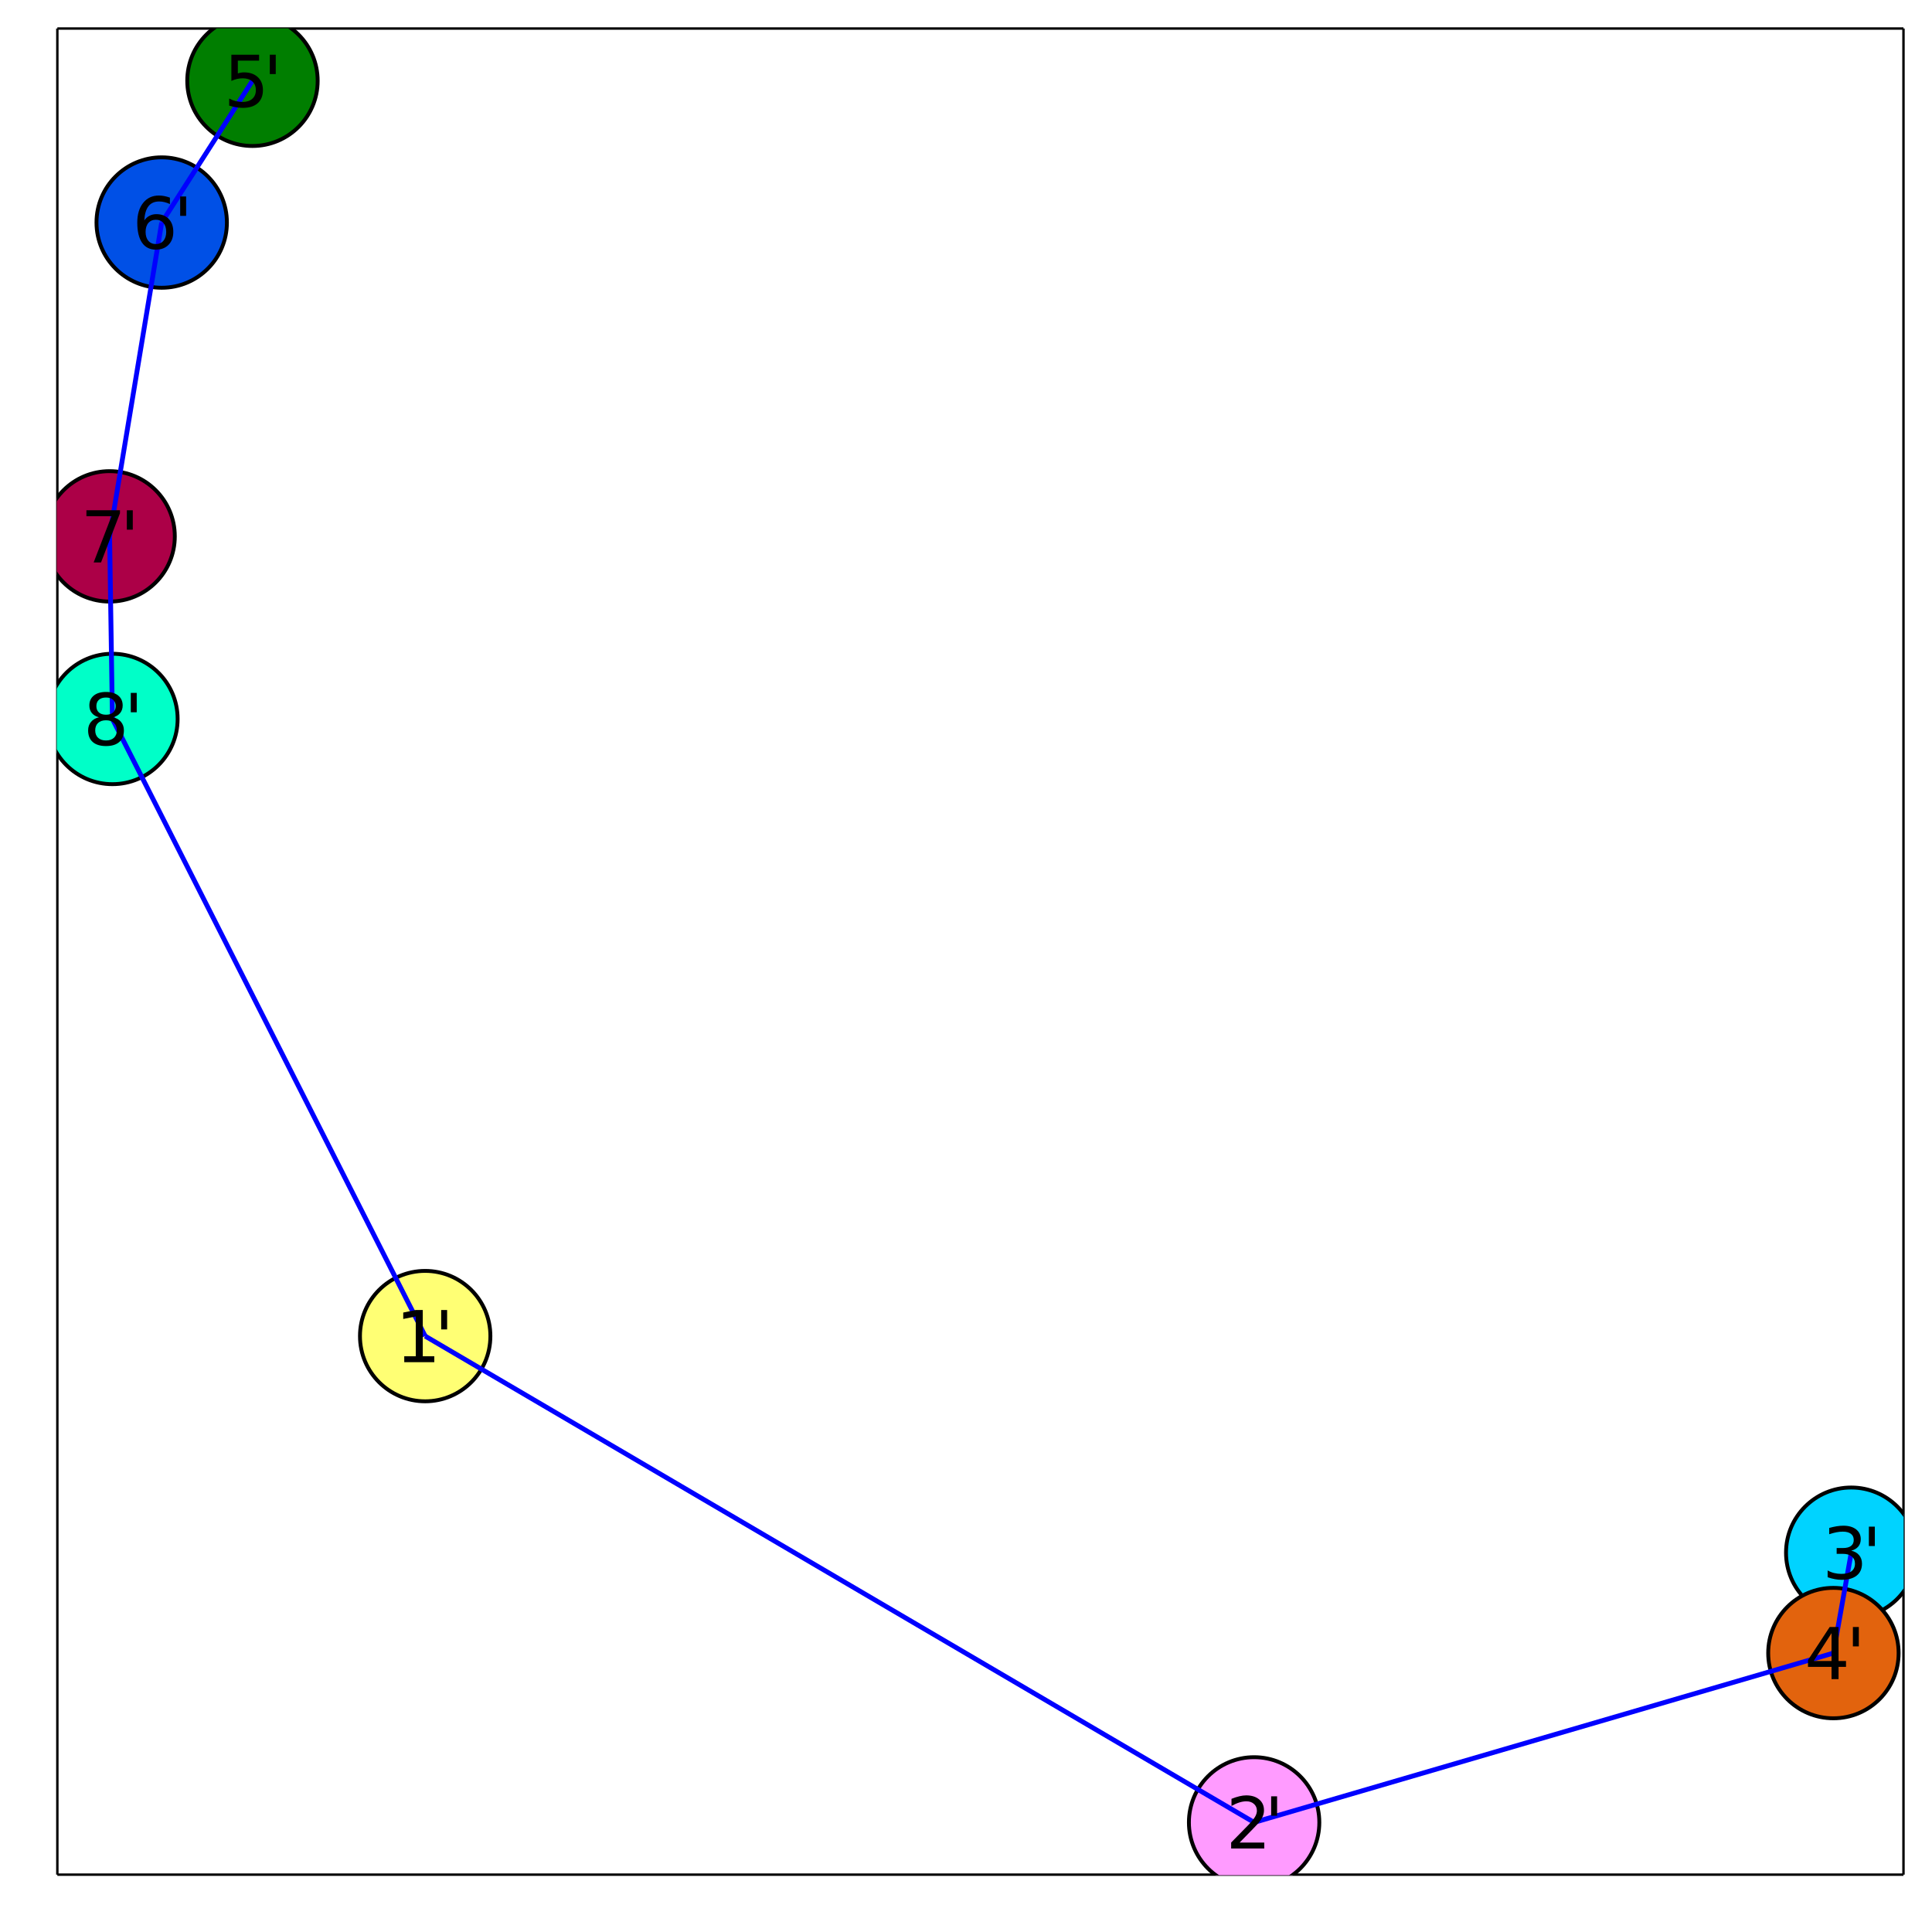
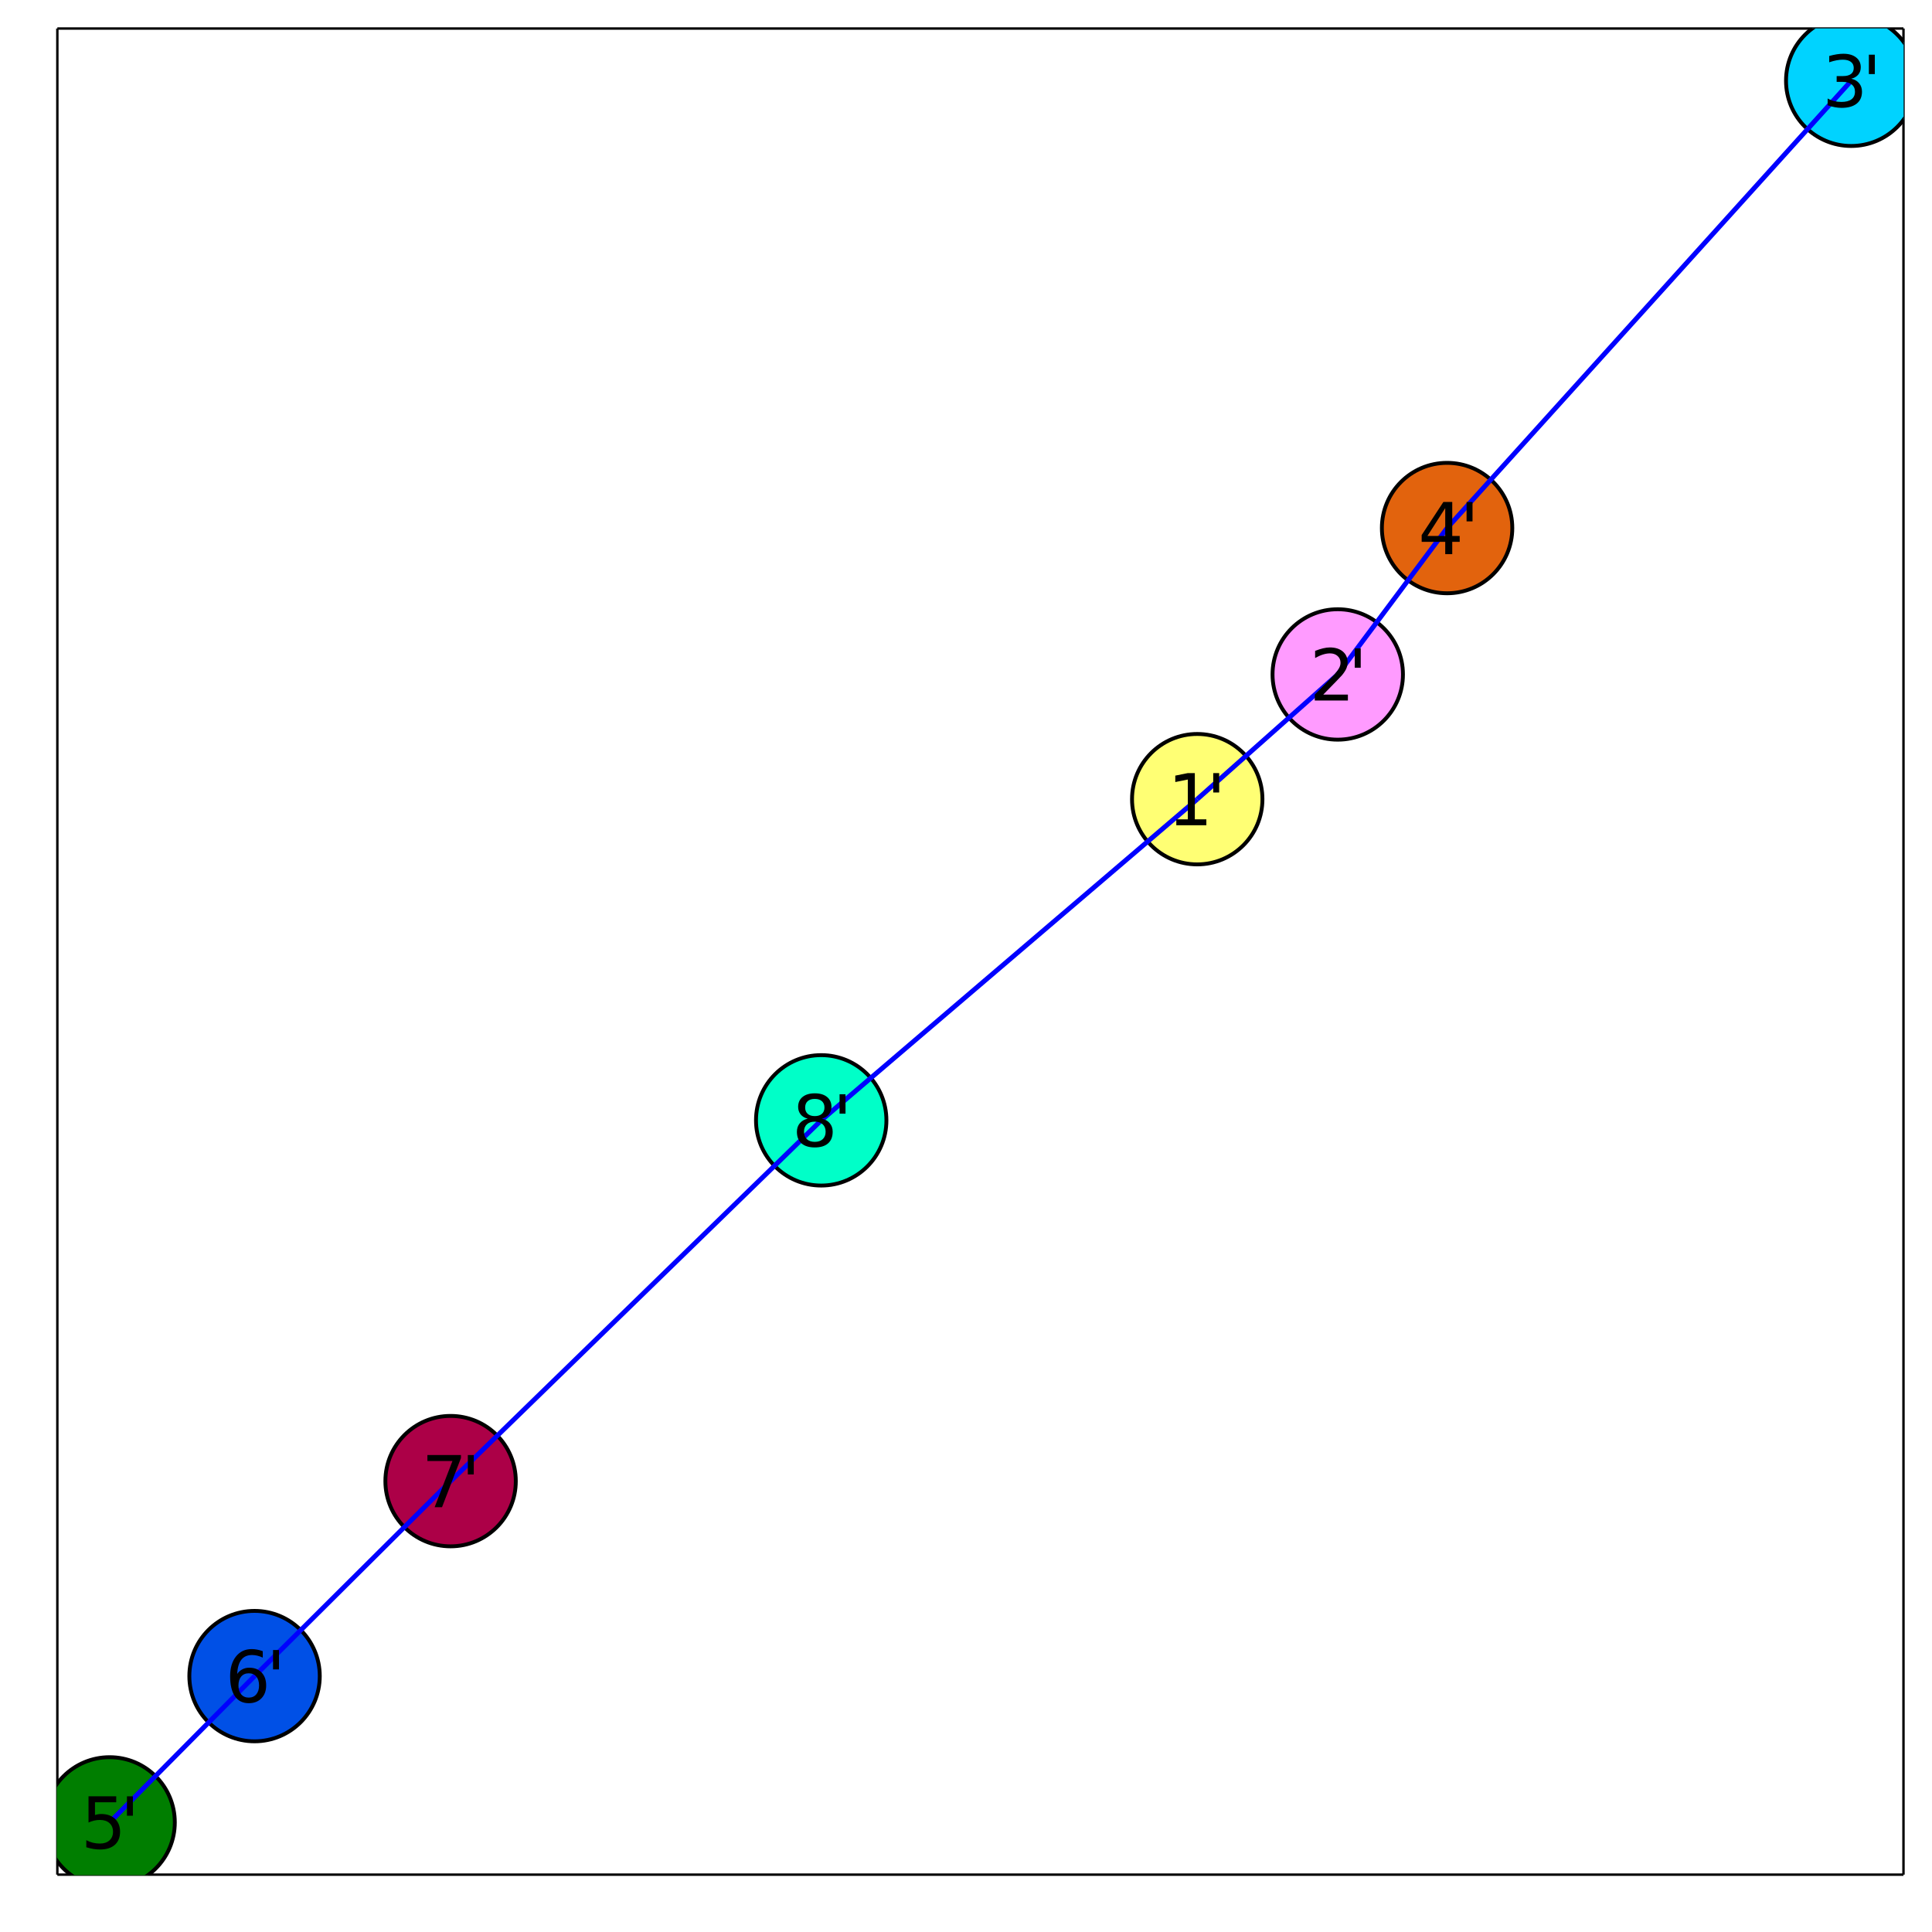
<svg xmlns="http://www.w3.org/2000/svg" width="800" height="800" viewBox="0 0 3200 3200">
  <defs>
-     <clipPath id="clip700">
+     <clipPath id="clip360">
      <rect x="0" y="0" width="3200" height="3200" />
    </clipPath>
  </defs>
-   <path clip-path="url(#clip700)" d=" M0 3200 L3200 3200 L3200 0 L0 0  Z   " fill="#ffffff" fill-rule="evenodd" fill-opacity="1" />
+   <path clip-path="url(#clip360)" d=" M0 3200 L3200 3200 L3200 0 L0 0  Z   " fill="#ffffff" fill-rule="evenodd" fill-opacity="1" />
  <defs>
-     <clipPath id="clip701">
+     <clipPath id="clip361">
      <rect x="640" y="320" width="2241" height="2241" />
    </clipPath>
  </defs>
-   <path clip-path="url(#clip700)" d=" M94.992 3105.01 L3152.76 3105.01 L3152.76 47.244 L94.992 47.244  Z   " fill="#ffffff" fill-rule="evenodd" fill-opacity="1" />
+   <path clip-path="url(#clip360)" d=" M94.992 3105.01 L3152.76 3105.01 L3152.76 47.244 L94.992 47.244  Z   " fill="#ffffff" fill-rule="evenodd" fill-opacity="1" />
  <defs>
-     <clipPath id="clip702">
+     <clipPath id="clip362">
      <rect x="94" y="47" width="3059" height="3059" />
    </clipPath>
  </defs>
-   <polyline clip-path="url(#clip700)" style="stroke:#000000; stroke-width:4; stroke-opacity:1; fill:none" points="   94.992,3105.01 3152.76,3105.01    " />
-   <polyline clip-path="url(#clip700)" style="stroke:#000000; stroke-width:4; stroke-opacity:1; fill:none" points="   94.992,3105.01 94.992,47.244    " />
-   <polyline clip-path="url(#clip700)" style="stroke:#000000; stroke-width:4; stroke-opacity:1; fill:none" points="   94.992,47.244 3152.76,47.244    " />
-   <polyline clip-path="url(#clip700)" style="stroke:#000000; stroke-width:4; stroke-opacity:1; fill:none" points="   3152.76,3105.01 3152.76,47.244    " />
-   <circle clip-path="url(#clip702)" cx="704.228" cy="2213.01" r="108" fill="#ffff74" fill-rule="evenodd" fill-opacity="1" stroke="#000000" stroke-opacity="1" stroke-width="6.4" />
-   <circle clip-path="url(#clip702)" cx="2077.21" cy="3018.47" r="108" fill="#ff9bff" fill-rule="evenodd" fill-opacity="1" stroke="#000000" stroke-opacity="1" stroke-width="6.4" />
-   <circle clip-path="url(#clip702)" cx="3066.22" cy="2571.8" r="108" fill="#00d3ff" fill-rule="evenodd" fill-opacity="1" stroke="#000000" stroke-opacity="1" stroke-width="6.4" />
-   <circle clip-path="url(#clip702)" cx="3036.71" cy="2738.02" r="108" fill="#e2630d" fill-rule="evenodd" fill-opacity="1" stroke="#000000" stroke-opacity="1" stroke-width="6.4" />
-   <circle clip-path="url(#clip702)" cx="418.158" cy="133.785" r="108" fill="#007e00" fill-rule="evenodd" fill-opacity="1" stroke="#000000" stroke-opacity="1" stroke-width="6.4" />
-   <circle clip-path="url(#clip702)" cx="267.827" cy="368.62" r="108" fill="#0050e6" fill-rule="evenodd" fill-opacity="1" stroke="#000000" stroke-opacity="1" stroke-width="6.4" />
-   <circle clip-path="url(#clip702)" cx="181.533" cy="888.382" r="108" fill="#ac0047" fill-rule="evenodd" fill-opacity="1" stroke="#000000" stroke-opacity="1" stroke-width="6.4" />
-   <circle clip-path="url(#clip702)" cx="186.211" cy="1190.83" r="108" fill="#00ffc8" fill-rule="evenodd" fill-opacity="1" stroke="#000000" stroke-opacity="1" stroke-width="6.4" />
-   <polyline clip-path="url(#clip702)" style="stroke:#0000ff; stroke-width:8; stroke-opacity:1; fill:none" points="   704.228,2213.01 2077.21,3018.47    " />
-   <polyline clip-path="url(#clip702)" style="stroke:#0000ff; stroke-width:8; stroke-opacity:1; fill:none" points="   704.228,2213.01 186.211,1190.83    " />
-   <polyline clip-path="url(#clip702)" style="stroke:#0000ff; stroke-width:8; stroke-opacity:1; fill:none" points="   2077.21,3018.47 3036.71,2738.02    " />
-   <polyline clip-path="url(#clip702)" style="stroke:#0000ff; stroke-width:8; stroke-opacity:1; fill:none" points="   3066.22,2571.8 3036.71,2738.02    " />
-   <polyline clip-path="url(#clip702)" style="stroke:#0000ff; stroke-width:8; stroke-opacity:1; fill:none" points="   418.158,133.785 267.827,368.62    " />
-   <polyline clip-path="url(#clip702)" style="stroke:#0000ff; stroke-width:8; stroke-opacity:1; fill:none" points="   267.827,368.62 181.533,888.382    " />
-   <polyline clip-path="url(#clip702)" style="stroke:#0000ff; stroke-width:8; stroke-opacity:1; fill:none" points="   181.533,888.382 186.211,1190.83    " />
-   <path clip-path="url(#clip700)" d="M 0 0 M669.564 2246.38 L688.661 2246.38 L688.661 2180.46 L667.885 2184.63 L667.885 2173.98 L688.545 2169.81 L700.235 2169.81 L700.235 2246.38 L719.332 2246.38 L719.332 2256.21 L669.564 2256.21 L669.564 2246.38 Z" fill="#000000" fill-rule="evenodd" fill-opacity="1" />
-   <path clip-path="url(#clip700)" d="M 0 0 M740.57 2169.81 L740.57 2201.93 L730.732 2201.93 L730.732 2169.81 L740.57 2169.81 Z" fill="#000000" fill-rule="evenodd" fill-opacity="1" />
-   <path clip-path="url(#clip700)" d="M 0 0 M2053.22 3051.83 L2094.02 3051.83 L2094.02 3061.67 L2039.16 3061.67 L2039.16 3051.83 Q2045.81 3044.94 2057.27 3033.37 Q2068.79 3021.74 2071.74 3018.38 Q2077.35 3012.07 2079.55 3007.73 Q2081.81 3003.33 2081.81 2999.11 Q2081.81 2992.22 2076.95 2987.88 Q2072.14 2983.54 2064.39 2983.54 Q2058.89 2983.54 2052.76 2985.45 Q2046.68 2987.36 2039.74 2991.24 L2039.74 2979.43 Q2046.8 2976.6 2052.93 2975.15 Q2059.06 2973.7 2064.16 2973.7 Q2077.58 2973.7 2085.57 2980.42 Q2093.56 2987.13 2093.56 2998.36 Q2093.56 3003.68 2091.53 3008.48 Q2089.56 3013.23 2084.3 3019.71 Q2082.85 3021.39 2075.09 3029.43 Q2067.34 3037.42 2053.22 3051.83 Z" fill="#000000" fill-rule="evenodd" fill-opacity="1" />
-   <path clip-path="url(#clip700)" d="M 0 0 M2115.26 2975.27 L2115.26 3007.39 L2105.42 3007.39 L2105.42 2975.27 L2115.26 2975.27 Z" fill="#000000" fill-rule="evenodd" fill-opacity="1" />
-   <path clip-path="url(#clip700)" d="M 0 0 M3066.22 2568.42 Q3074.61 2570.21 3079.29 2575.88 Q3084.04 2581.55 3084.04 2589.88 Q3084.04 2602.67 3075.24 2609.68 Q3066.45 2616.68 3050.24 2616.68 Q3044.8 2616.68 3039.02 2615.58 Q3033.29 2614.54 3027.15 2612.4 L3027.15 2601.11 Q3032.01 2603.95 3037.8 2605.39 Q3043.59 2606.84 3049.9 2606.84 Q3060.89 2606.84 3066.62 2602.5 Q3072.41 2598.16 3072.41 2589.88 Q3072.41 2582.25 3067.03 2577.96 Q3061.7 2573.62 3052.15 2573.62 L3042.08 2573.62 L3042.08 2564.02 L3052.62 2564.02 Q3061.24 2564.02 3065.81 2560.6 Q3070.38 2557.13 3070.38 2550.65 Q3070.38 2543.99 3065.64 2540.46 Q3060.95 2536.88 3052.15 2536.88 Q3047.35 2536.88 3041.85 2537.92 Q3036.35 2538.96 3029.76 2541.16 L3029.76 2530.74 Q3036.41 2528.89 3042.2 2527.96 Q3048.04 2527.04 3053.19 2527.04 Q3066.5 2527.04 3074.26 2533.11 Q3082.01 2539.13 3082.01 2549.43 Q3082.01 2556.61 3077.91 2561.59 Q3073.8 2566.51 3066.22 2568.42 Z" fill="#000000" fill-rule="evenodd" fill-opacity="1" />
-   <path clip-path="url(#clip700)" d="M 0 0 M3105.28 2528.6 L3105.28 2560.72 L3095.44 2560.72 L3095.44 2528.6 L3105.28 2528.6 Z" fill="#000000" fill-rule="evenodd" fill-opacity="1" />
-   <path clip-path="url(#clip700)" d="M 0 0 M3033.61 2705.01 L3004.1 2751.13 L3033.61 2751.13 L3033.61 2705.01 M3030.55 2694.82 L3045.24 2694.82 L3045.24 2751.13 L3057.57 2751.13 L3057.57 2760.85 L3045.24 2760.85 L3045.24 2781.22 L3033.61 2781.22 L3033.61 2760.85 L2994.61 2760.85 L2994.61 2749.57 L3030.55 2694.82 Z" fill="#000000" fill-rule="evenodd" fill-opacity="1" />
-   <path clip-path="url(#clip700)" d="M 0 0 M3078.81 2694.82 L3078.81 2726.94 L3068.97 2726.94 L3068.97 2694.82 L3078.81 2694.82 Z" fill="#000000" fill-rule="evenodd" fill-opacity="1" />
-   <path clip-path="url(#clip700)" d="M 0 0 M383.234 90.585 L429.125 90.585 L429.125 100.422 L393.94 100.422 L393.94 121.603 Q396.486 120.735 399.032 120.33 Q401.579 119.867 404.125 119.867 Q418.592 119.867 427.041 127.795 Q435.491 135.723 435.491 149.265 Q435.491 163.212 426.81 170.966 Q418.129 178.663 402.331 178.663 Q396.891 178.663 391.22 177.737 Q385.607 176.811 379.588 174.959 L379.588 163.212 Q384.796 166.047 390.352 167.436 Q395.907 168.825 402.099 168.825 Q412.111 168.825 417.956 163.559 Q423.801 158.293 423.801 149.265 Q423.801 140.237 417.956 134.971 Q412.111 129.705 402.099 129.705 Q397.412 129.705 392.725 130.746 Q388.095 131.788 383.234 133.987 L383.234 90.585 Z" fill="#000000" fill-rule="evenodd" fill-opacity="1" />
-   <path clip-path="url(#clip700)" d="M 0 0 M456.729 90.585 L456.729 122.702 L446.891 122.702 L446.891 90.585 L456.729 90.585 Z" fill="#000000" fill-rule="evenodd" fill-opacity="1" />
-   <path clip-path="url(#clip700)" d="M 0 0 M258.221 363.961 Q250.351 363.961 245.721 369.343 Q241.149 374.725 241.149 384.1 Q241.149 393.417 245.721 398.857 Q250.351 404.239 258.221 404.239 Q266.091 404.239 270.663 398.857 Q275.293 393.417 275.293 384.1 Q275.293 374.725 270.663 369.343 Q266.091 363.961 258.221 363.961 M281.427 327.33 L281.427 337.978 Q277.029 335.895 272.515 334.795 Q268.059 333.695 263.661 333.695 Q252.087 333.695 245.952 341.508 Q239.876 349.32 239.008 365.119 Q242.422 360.084 247.573 357.422 Q252.723 354.702 258.915 354.702 Q271.936 354.702 279.459 362.63 Q287.04 370.501 287.04 384.1 Q287.04 397.41 279.17 405.454 Q271.3 413.498 258.221 413.498 Q243.233 413.498 235.304 402.04 Q227.376 390.524 227.376 368.707 Q227.376 348.221 237.098 336.068 Q246.821 323.858 263.198 323.858 Q267.596 323.858 272.052 324.726 Q276.566 325.594 281.427 327.33 Z" fill="#000000" fill-rule="evenodd" fill-opacity="1" />
-   <path clip-path="url(#clip700)" d="M 0 0 M308.279 325.42 L308.279 357.538 L298.441 357.538 L298.441 325.42 L308.279 325.42 Z" fill="#000000" fill-rule="evenodd" fill-opacity="1" />
-   <path clip-path="url(#clip700)" d="M 0 0 M143.136 845.182 L198.691 845.182 L198.691 850.159 L167.326 931.582 L155.115 931.582 L184.629 855.02 L143.136 855.02 L143.136 845.182 Z" fill="#000000" fill-rule="evenodd" fill-opacity="1" />
-   <path clip-path="url(#clip700)" d="M 0 0 M219.929 845.182 L219.929 877.3 L210.091 877.3 L210.091 845.182 L219.929 845.182 Z" fill="#000000" fill-rule="evenodd" fill-opacity="1" />
-   <path clip-path="url(#clip700)" d="M 0 0 M175.592 1193 Q167.259 1193 162.456 1197.45 Q157.71 1201.91 157.71 1209.72 Q157.71 1217.53 162.456 1221.99 Q167.259 1226.45 175.592 1226.45 Q183.925 1226.45 188.729 1221.99 Q193.532 1217.48 193.532 1209.72 Q193.532 1201.91 188.729 1197.45 Q183.983 1193 175.592 1193 M163.902 1188.02 Q156.379 1186.17 152.155 1181.02 Q147.988 1175.87 147.988 1168.46 Q147.988 1158.1 155.338 1152.08 Q162.745 1146.07 175.592 1146.07 Q188.497 1146.07 195.847 1152.08 Q203.196 1158.1 203.196 1168.46 Q203.196 1175.87 198.972 1181.02 Q194.805 1186.17 187.34 1188.02 Q195.789 1189.99 200.476 1195.72 Q205.222 1201.45 205.222 1209.72 Q205.222 1222.28 197.525 1228.99 Q189.886 1235.71 175.592 1235.71 Q161.298 1235.71 153.602 1228.99 Q145.963 1222.28 145.963 1209.72 Q145.963 1201.45 150.708 1195.72 Q155.453 1189.99 163.902 1188.02 M159.62 1169.56 Q159.62 1176.27 163.787 1180.03 Q168.011 1183.8 175.592 1183.8 Q183.115 1183.8 187.34 1180.03 Q191.622 1176.27 191.622 1169.56 Q191.622 1162.85 187.34 1159.09 Q183.115 1155.32 175.592 1155.32 Q168.011 1155.32 163.787 1159.09 Q159.62 1162.85 159.62 1169.56 Z" fill="#000000" fill-rule="evenodd" fill-opacity="1" />
-   <path clip-path="url(#clip700)" d="M 0 0 M226.46 1147.63 L226.46 1179.75 L216.622 1179.75 L216.622 1147.63 L226.46 1147.63 Z" fill="#000000" fill-rule="evenodd" fill-opacity="1" />
+   <polyline clip-path="url(#clip360)" style="stroke:#000000; stroke-width:4; stroke-opacity:1; fill:none" points="   94.992,3105.01 3152.76,3105.01    " />
+   <polyline clip-path="url(#clip360)" style="stroke:#000000; stroke-width:4; stroke-opacity:1; fill:none" points="   94.992,3105.01 94.992,47.244    " />
+   <polyline clip-path="url(#clip360)" style="stroke:#000000; stroke-width:4; stroke-opacity:1; fill:none" points="   94.992,47.244 3152.76,47.244    " />
+   <polyline clip-path="url(#clip360)" style="stroke:#000000; stroke-width:4; stroke-opacity:1; fill:none" points="   3152.76,3105.01 3152.76,47.244    " />
+   <circle clip-path="url(#clip362)" cx="1982.99" cy="1323.7" r="108" fill="#ffff74" fill-rule="evenodd" fill-opacity="1" stroke="#000000" stroke-opacity="1" stroke-width="6.4" />
+   <circle clip-path="url(#clip362)" cx="2215.72" cy="1117.11" r="108" fill="#ff9bff" fill-rule="evenodd" fill-opacity="1" stroke="#000000" stroke-opacity="1" stroke-width="6.4" />
+   <circle clip-path="url(#clip362)" cx="3066.22" cy="133.785" r="108" fill="#00d3ff" fill-rule="evenodd" fill-opacity="1" stroke="#000000" stroke-opacity="1" stroke-width="6.4" />
+   <circle clip-path="url(#clip362)" cx="2396.84" cy="874.635" r="108" fill="#e2630d" fill-rule="evenodd" fill-opacity="1" stroke="#000000" stroke-opacity="1" stroke-width="6.4" />
+   <circle clip-path="url(#clip362)" cx="181.533" cy="3018.47" r="108" fill="#007e00" fill-rule="evenodd" fill-opacity="1" stroke="#000000" stroke-opacity="1" stroke-width="6.4" />
+   <circle clip-path="url(#clip362)" cx="421.625" cy="2776.16" r="108" fill="#0050e6" fill-rule="evenodd" fill-opacity="1" stroke="#000000" stroke-opacity="1" stroke-width="6.4" />
+   <circle clip-path="url(#clip362)" cx="746.323" cy="2453.22" r="108" fill="#ac0047" fill-rule="evenodd" fill-opacity="1" stroke="#000000" stroke-opacity="1" stroke-width="6.4" />
+   <circle clip-path="url(#clip362)" cx="1360.18" cy="1855.64" r="108" fill="#00ffc8" fill-rule="evenodd" fill-opacity="1" stroke="#000000" stroke-opacity="1" stroke-width="6.4" />
+   <polyline clip-path="url(#clip362)" style="stroke:#0000ff; stroke-width:8; stroke-opacity:1; fill:none" points="   1982.99,1323.7 2215.72,1117.11    " />
+   <polyline clip-path="url(#clip362)" style="stroke:#0000ff; stroke-width:8; stroke-opacity:1; fill:none" points="   1982.99,1323.7 1360.18,1855.64    " />
+   <polyline clip-path="url(#clip362)" style="stroke:#0000ff; stroke-width:8; stroke-opacity:1; fill:none" points="   2215.72,1117.11 2396.84,874.635    " />
+   <polyline clip-path="url(#clip362)" style="stroke:#0000ff; stroke-width:8; stroke-opacity:1; fill:none" points="   3066.22,133.785 2396.84,874.635    " />
+   <polyline clip-path="url(#clip362)" style="stroke:#0000ff; stroke-width:8; stroke-opacity:1; fill:none" points="   181.533,3018.47 421.625,2776.16    " />
+   <polyline clip-path="url(#clip362)" style="stroke:#0000ff; stroke-width:8; stroke-opacity:1; fill:none" points="   421.625,2776.16 746.323,2453.22    " />
+   <polyline clip-path="url(#clip362)" style="stroke:#0000ff; stroke-width:8; stroke-opacity:1; fill:none" points="   746.323,2453.22 1360.18,1855.64    " />
+   <path clip-path="url(#clip360)" d="M 0 0 M1948.32 1357.06 L1967.42 1357.06 L1967.42 1291.15 L1946.65 1295.31 L1946.65 1284.67 L1967.31 1280.5 L1979 1280.5 L1979 1357.06 L1998.09 1357.06 L1998.09 1366.9 L1948.32 1366.9 L1948.32 1357.06 Z" fill="#000000" fill-rule="evenodd" fill-opacity="1" />
+   <path clip-path="url(#clip360)" d="M 0 0 M2019.33 1280.5 L2019.33 1312.62 L2009.49 1312.62 L2009.49 1280.5 L2019.33 1280.5 Z" fill="#000000" fill-rule="evenodd" fill-opacity="1" />
+   <path clip-path="url(#clip360)" d="M 0 0 M2191.73 1150.48 L2232.53 1150.48 L2232.53 1160.31 L2177.67 1160.31 L2177.67 1150.48 Q2184.32 1143.59 2195.78 1132.02 Q2207.3 1120.38 2210.25 1117.03 Q2215.86 1110.72 2218.06 1106.38 Q2220.32 1101.98 2220.32 1097.76 Q2220.32 1090.87 2215.46 1086.53 Q2210.65 1082.19 2202.9 1082.19 Q2197.4 1082.19 2191.27 1084.1 Q2185.19 1086.01 2178.24 1089.89 L2178.24 1078.08 Q2185.31 1075.25 2191.44 1073.8 Q2197.57 1072.35 2202.67 1072.35 Q2216.09 1072.35 2224.08 1079.06 Q2232.06 1085.78 2232.06 1097 Q2232.06 1102.33 2230.04 1107.13 Q2228.07 1111.88 2222.8 1118.36 Q2221.36 1120.04 2213.6 1128.08 Q2205.85 1136.07 2191.73 1150.48 Z" fill="#000000" fill-rule="evenodd" fill-opacity="1" />
+   <path clip-path="url(#clip360)" d="M 0 0 M2253.77 1073.91 L2253.77 1106.03 L2243.93 1106.03 L2243.93 1073.91 L2253.77 1073.91 Z" fill="#000000" fill-rule="evenodd" fill-opacity="1" />
+   <path clip-path="url(#clip360)" d="M 0 0 M3066.22 130.399 Q3074.61 132.193 3079.29 137.864 Q3084.04 143.536 3084.04 151.869 Q3084.04 164.658 3075.24 171.661 Q3066.45 178.663 3050.24 178.663 Q3044.8 178.663 3039.02 177.563 Q3033.29 176.522 3027.15 174.38 L3027.15 163.096 Q3032.01 165.931 3037.8 167.378 Q3043.59 168.825 3049.9 168.825 Q3060.89 168.825 3066.62 164.485 Q3072.41 160.144 3072.41 151.869 Q3072.41 144.23 3067.03 139.948 Q3061.7 135.607 3052.15 135.607 L3042.08 135.607 L3042.08 126.001 L3052.62 126.001 Q3061.24 126.001 3065.81 122.587 Q3070.38 119.115 3070.38 112.633 Q3070.38 105.978 3065.64 102.448 Q3060.95 98.86 3052.15 98.86 Q3047.35 98.86 3041.85 99.902 Q3036.35 100.943 3029.76 103.142 L3029.76 92.726 Q3036.41 90.874 3042.2 89.948 Q3048.04 89.022 3053.19 89.022 Q3066.5 89.022 3074.26 95.098 Q3082.01 101.117 3082.01 111.418 Q3082.01 118.594 3077.91 123.571 Q3073.8 128.489 3066.22 130.399 Z" fill="#000000" fill-rule="evenodd" fill-opacity="1" />
+   <path clip-path="url(#clip360)" d="M 0 0 M3105.28 90.585 L3105.28 122.702 L3095.44 122.702 L3095.44 90.585 L3105.28 90.585 Z" fill="#000000" fill-rule="evenodd" fill-opacity="1" />
+   <path clip-path="url(#clip360)" d="M 0 0 M2393.75 841.62 L2364.23 887.743 L2393.75 887.743 L2393.75 841.62 M2390.68 831.435 L2405.38 831.435 L2405.38 887.743 L2417.71 887.743 L2417.71 897.465 L2405.38 897.465 L2405.38 917.835 L2393.75 917.835 L2393.75 897.465 L2354.74 897.465 L2354.74 886.18 L2390.68 831.435 Z" fill="#000000" fill-rule="evenodd" fill-opacity="1" />
+   <path clip-path="url(#clip360)" d="M 0 0 M2438.95 831.435 L2438.95 863.553 L2429.11 863.553 L2429.11 831.435 L2438.95 831.435 Z" fill="#000000" fill-rule="evenodd" fill-opacity="1" />
+   <path clip-path="url(#clip360)" d="M 0 0 M146.608 2975.27 L192.499 2975.27 L192.499 2985.11 L157.314 2985.11 L157.314 3006.29 Q159.86 3005.42 162.407 3005.01 Q164.953 3004.55 167.499 3004.55 Q181.967 3004.55 190.416 3012.48 Q198.865 3020.41 198.865 3033.95 Q198.865 3047.89 190.184 3055.65 Q181.504 3063.35 165.705 3063.35 Q160.265 3063.35 154.594 3062.42 Q148.981 3061.49 142.962 3059.64 L142.962 3047.89 Q148.171 3050.73 153.726 3052.12 Q159.282 3053.51 165.474 3053.51 Q175.485 3053.51 181.33 3048.24 Q187.175 3042.98 187.175 3033.95 Q187.175 3024.92 181.33 3019.65 Q175.485 3014.39 165.474 3014.39 Q160.786 3014.39 156.099 3015.43 Q151.469 3016.47 146.608 3018.67 L146.608 2975.27 Z" fill="#000000" fill-rule="evenodd" fill-opacity="1" />
+   <path clip-path="url(#clip360)" d="M 0 0 M220.103 2975.27 L220.103 3007.39 L210.265 3007.39 L210.265 2975.27 L220.103 2975.27 Z" fill="#000000" fill-rule="evenodd" fill-opacity="1" />
+   <path clip-path="url(#clip360)" d="M 0 0 M412.019 2771.5 Q404.149 2771.5 399.519 2776.88 Q394.947 2782.26 394.947 2791.64 Q394.947 2800.95 399.519 2806.39 Q404.149 2811.77 412.019 2811.77 Q419.889 2811.77 424.461 2806.39 Q429.091 2800.95 429.091 2791.64 Q429.091 2782.26 424.461 2776.88 Q419.889 2771.5 412.019 2771.5 M435.225 2734.87 L435.225 2745.51 Q430.827 2743.43 426.313 2742.33 Q421.857 2741.23 417.459 2741.23 Q405.885 2741.23 399.75 2749.04 Q393.674 2756.86 392.806 2772.65 Q396.22 2767.62 401.371 2764.96 Q406.521 2762.24 412.713 2762.24 Q425.734 2762.24 433.257 2770.17 Q440.838 2778.04 440.838 2791.64 Q440.838 2804.95 432.968 2812.99 Q425.098 2821.03 412.019 2821.03 Q397.031 2821.03 389.102 2809.58 Q381.174 2798.06 381.174 2776.24 Q381.174 2755.76 390.896 2743.6 Q400.619 2731.39 416.996 2731.39 Q421.394 2731.39 425.85 2732.26 Q430.364 2733.13 435.225 2734.87 Z" fill="#000000" fill-rule="evenodd" fill-opacity="1" />
+   <path clip-path="url(#clip360)" d="M 0 0 M462.077 2732.96 L462.077 2765.07 L452.239 2765.07 L452.239 2732.96 L462.077 2732.96 Z" fill="#000000" fill-rule="evenodd" fill-opacity="1" />
+   <path clip-path="url(#clip360)" d="M 0 0 M707.926 2410.02 L763.481 2410.02 L763.481 2415 L732.116 2496.42 L719.905 2496.42 L749.419 2419.86 L707.926 2419.86 L707.926 2410.02 Z" fill="#000000" fill-rule="evenodd" fill-opacity="1" />
+   <path clip-path="url(#clip360)" d="M 0 0 M784.72 2410.02 L784.72 2442.14 L774.882 2442.14 L774.882 2410.02 L784.72 2410.02 Z" fill="#000000" fill-rule="evenodd" fill-opacity="1" />
+   <path clip-path="url(#clip360)" d="M 0 0 M1349.56 1857.81 Q1341.23 1857.81 1336.43 1862.27 Q1331.68 1866.73 1331.68 1874.54 Q1331.68 1882.35 1336.43 1886.81 Q1341.23 1891.26 1349.56 1891.26 Q1357.9 1891.26 1362.7 1886.81 Q1367.5 1882.29 1367.5 1874.54 Q1367.5 1866.73 1362.7 1862.27 Q1357.96 1857.81 1349.56 1857.81 M1337.87 1852.84 Q1330.35 1850.99 1326.13 1845.84 Q1321.96 1840.68 1321.96 1833.28 Q1321.96 1822.92 1329.31 1816.9 Q1336.72 1810.88 1349.56 1810.88 Q1362.47 1810.88 1369.82 1816.9 Q1377.17 1822.92 1377.17 1833.28 Q1377.17 1840.68 1372.94 1845.84 Q1368.78 1850.99 1361.31 1852.84 Q1369.76 1854.8 1374.45 1860.53 Q1379.19 1866.26 1379.19 1874.54 Q1379.19 1887.1 1371.5 1893.81 Q1363.86 1900.52 1349.56 1900.52 Q1335.27 1900.52 1327.57 1893.81 Q1319.93 1887.1 1319.93 1874.54 Q1319.93 1866.26 1324.68 1860.53 Q1329.43 1854.8 1337.87 1852.84 M1333.59 1834.38 Q1333.59 1841.09 1337.76 1844.85 Q1341.98 1848.61 1349.56 1848.61 Q1357.09 1848.61 1361.31 1844.85 Q1365.59 1841.09 1365.59 1834.38 Q1365.59 1827.66 1361.31 1823.9 Q1357.09 1820.14 1349.56 1820.14 Q1341.98 1820.14 1337.76 1823.9 Q1333.59 1827.66 1333.59 1834.38 Z" fill="#000000" fill-rule="evenodd" fill-opacity="1" />
+   <path clip-path="url(#clip360)" d="M 0 0 M1400.43 1812.44 L1400.43 1844.56 L1390.59 1844.56 L1390.59 1812.44 L1400.43 1812.44 Z" fill="#000000" fill-rule="evenodd" fill-opacity="1" />
</svg>
